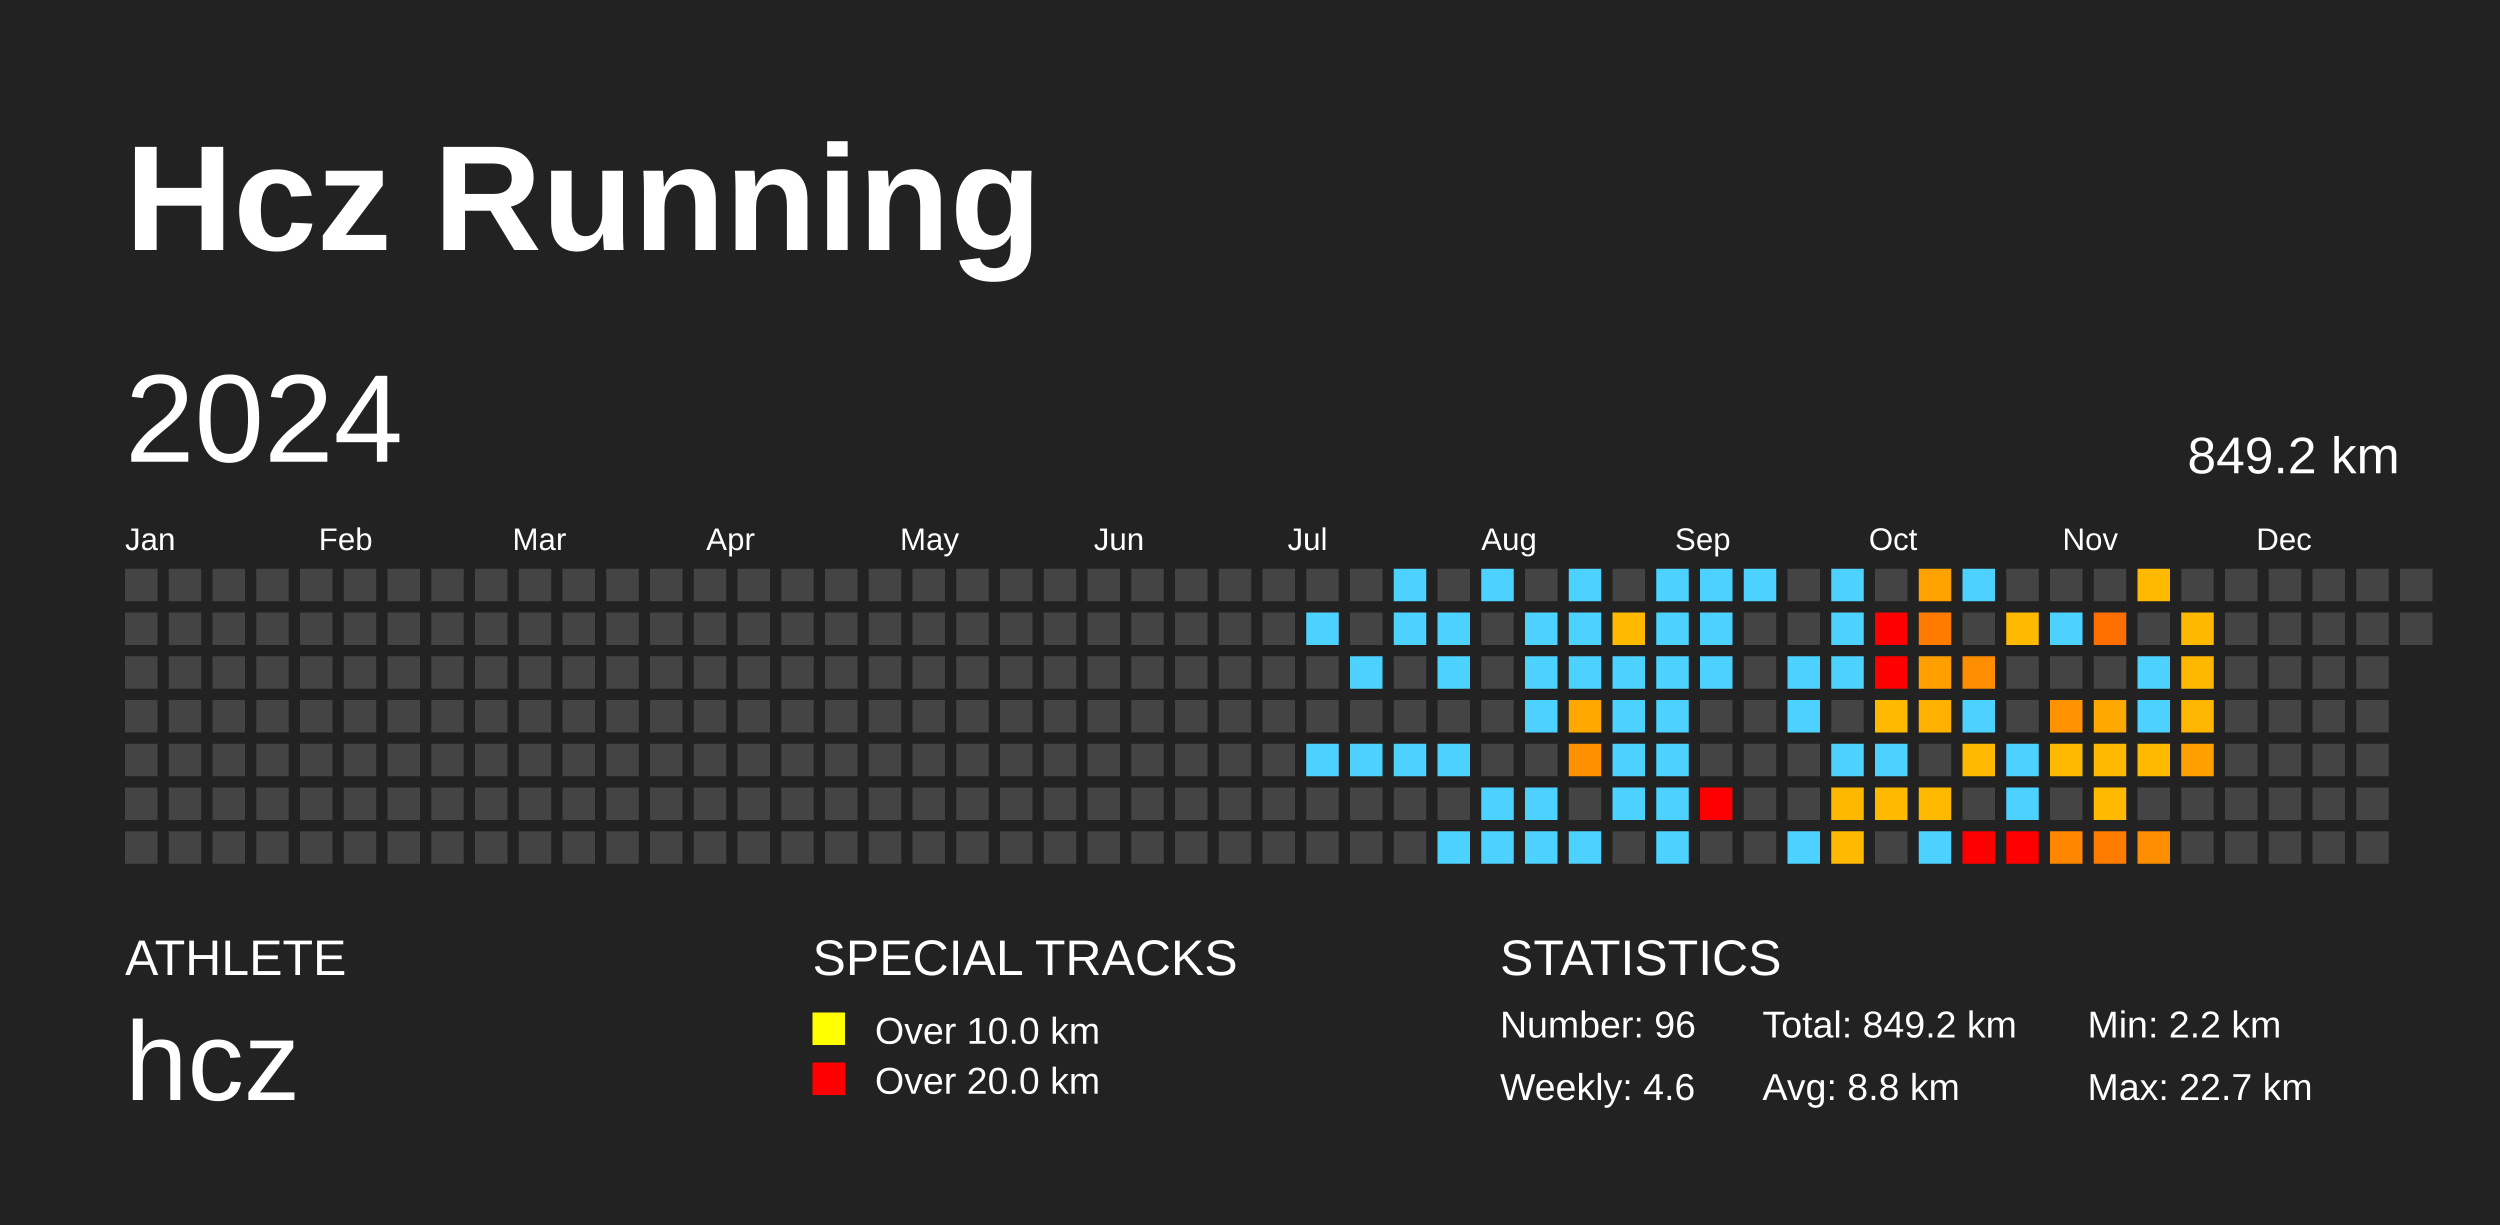
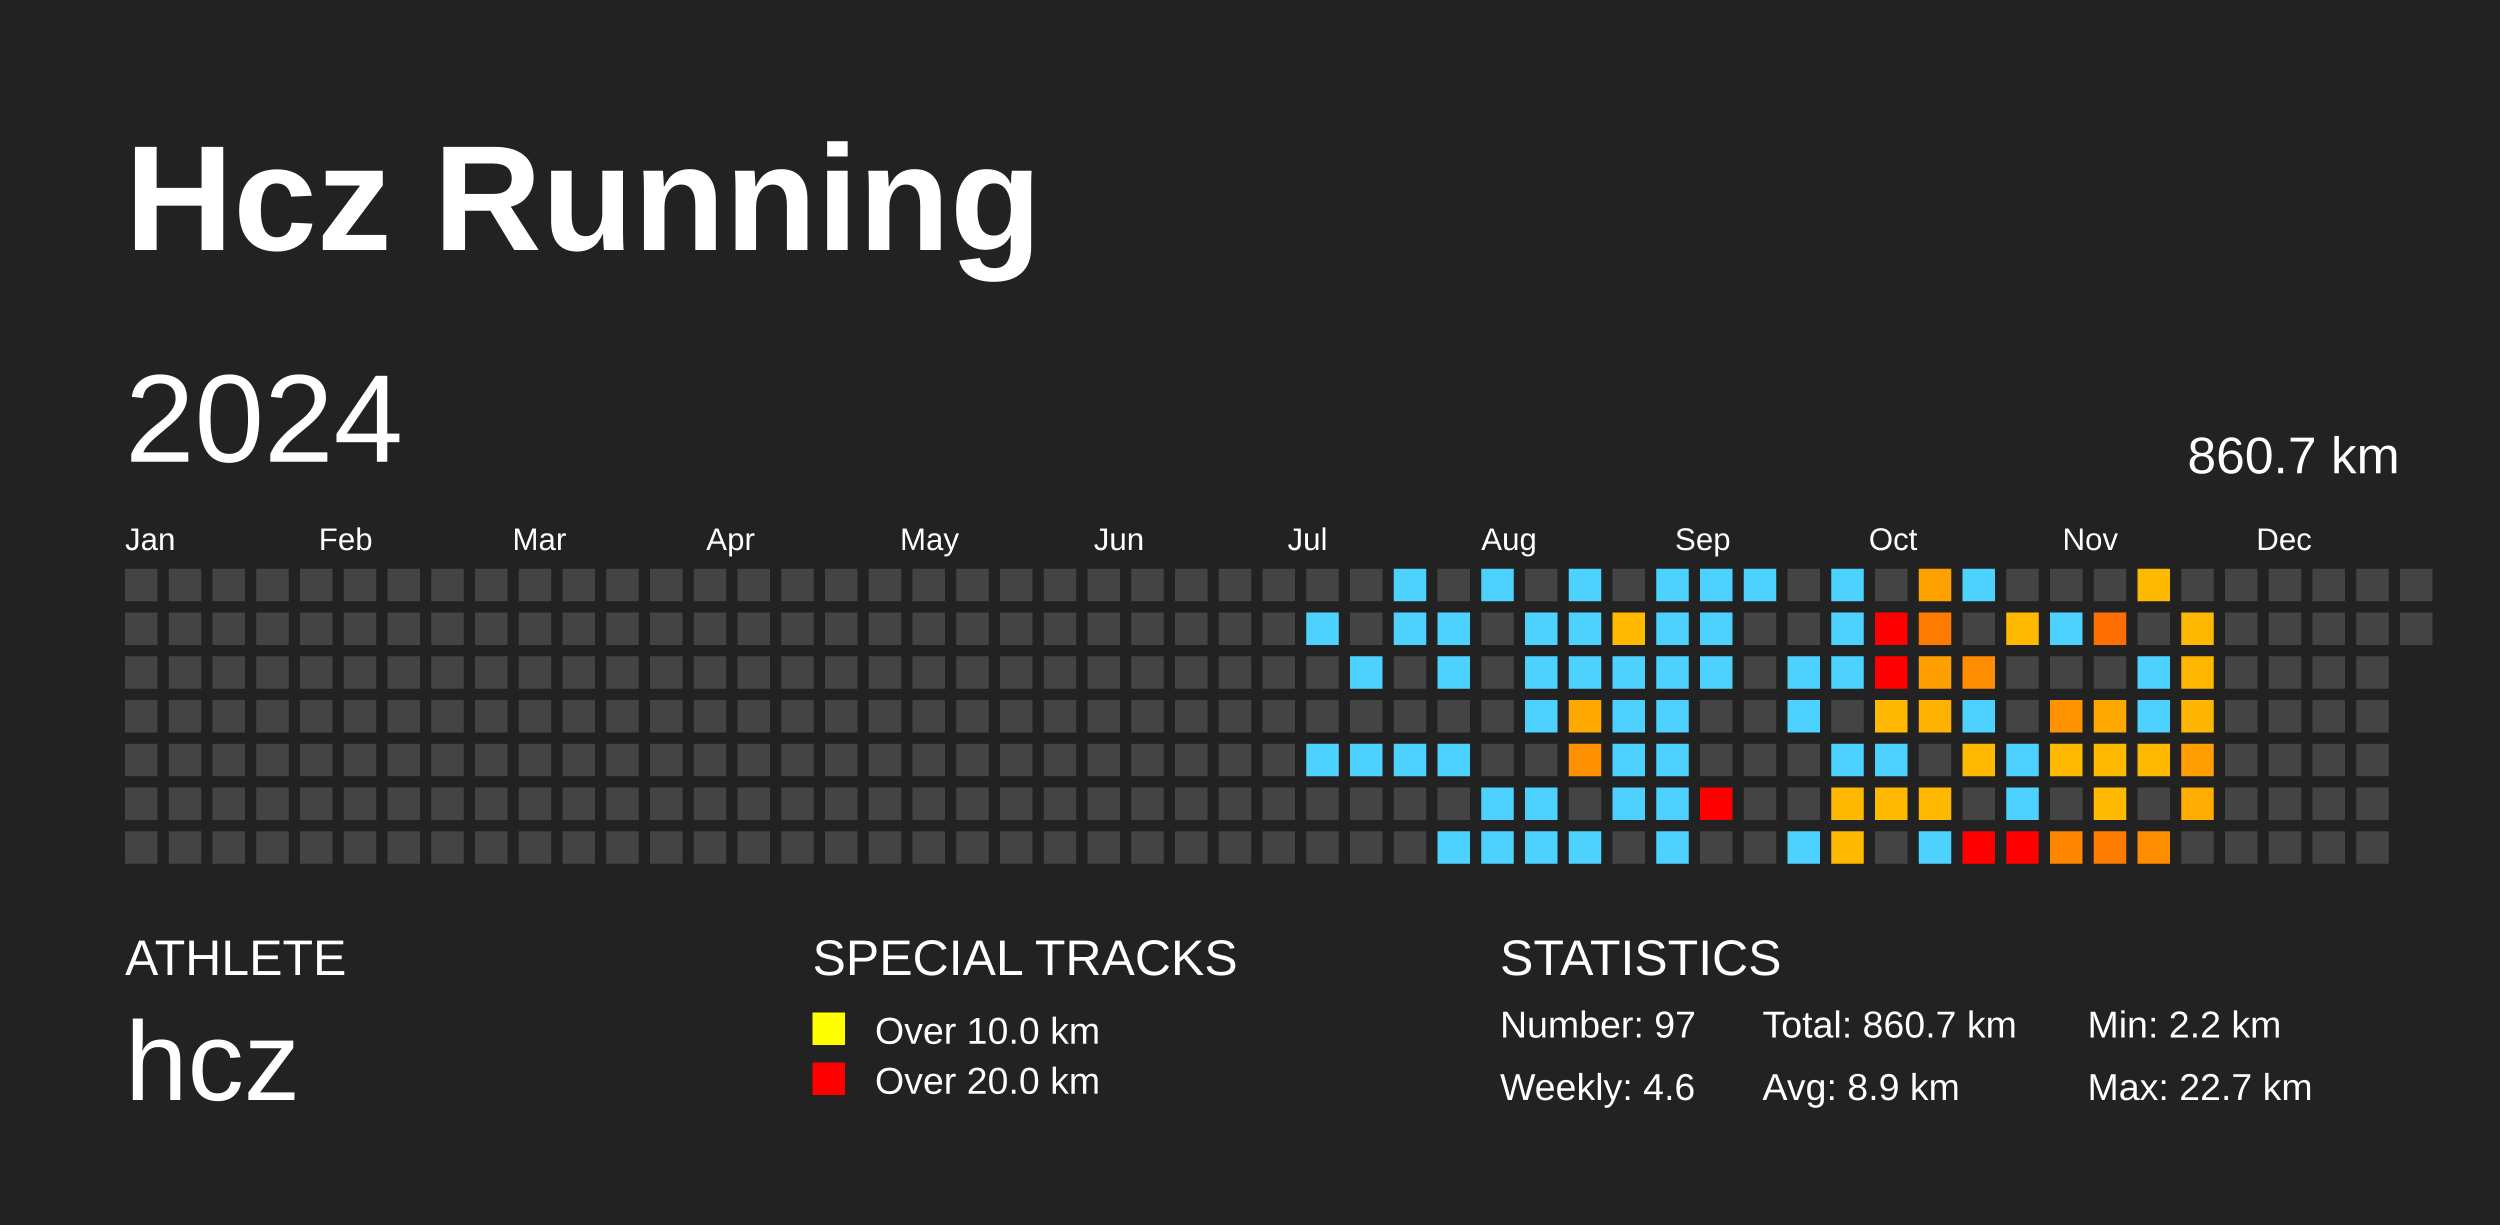
<svg xmlns="http://www.w3.org/2000/svg" baseProfile="full" height="98mm" version="1.1" viewBox="0,0,200,98" width="200mm">
  <defs />
  <rect fill="#222222" height="98" width="200" x="0" y="0" />
  <text fill="#FFFFFF" style="font-size:12px; font-family:Arial; font-weight:bold;" x="10" y="20">Hcz Running</text>
  <text fill="#FFFFFF" style="font-size:4px; font-family:Arial" x="10" y="78">ATHLETE</text>
  <text fill="#FFFFFF" style="font-size:9px; font-family:Arial" x="10" y="88">hcz</text>
  <text fill="#FFFFFF" style="font-size:4px; font-family:Arial" x="65" y="78">SPECIAL TRACKS</text>
  <rect fill="yellow" height="2.6" width="2.6" x="65" y="81" />
  <text fill="#FFFFFF" style="font-size:3px; font-family:Arial" x="70" y="83.5">Over 10.0 km</text>
  <rect fill="red" height="2.6" width="2.6" x="65" y="85" />
  <text fill="#FFFFFF" style="font-size:3px; font-family:Arial" x="70" y="87.5">Over 20.0 km</text>
  <text fill="#FFFFFF" style="font-size:4px; font-family:Arial" x="120" y="78">STATISTICS</text>
-   <text fill="#FFFFFF" style="font-size:3px; font-family:Arial" x="120" y="83">Number: 96</text>
+   <text fill="#FFFFFF" style="font-size:3px; font-family:Arial" x="120" y="83">Number: 97</text>
  <text fill="#FFFFFF" style="font-size:3px; font-family:Arial" x="120" y="88">Weekly: 4.6</text>
-   <text fill="#FFFFFF" style="font-size:3px; font-family:Arial" x="141" y="83">Total: 849.2 km</text>
-   <text fill="#FFFFFF" style="font-size:3px; font-family:Arial" x="141" y="88">Avg: 8.8 km</text>
+   <text fill="#FFFFFF" style="font-size:3px; font-family:Arial" x="141" y="83">Total: 860.7 km</text>
+   <text fill="#FFFFFF" style="font-size:3px; font-family:Arial" x="141" y="88">Avg: 8.9 km</text>
  <text fill="#FFFFFF" style="font-size:3px; font-family:Arial" x="167" y="83">Min: 2.2 km</text>
  <text fill="#FFFFFF" style="font-size:3px; font-family:Arial" x="167" y="88">Max: 22.7 km</text>
  <text dominant-baseline="hanging" fill="#FFFFFF" style="font-size:10.0px; font-family:Arial;" x="10" y="30">2024</text>
-   <text dominant-baseline="hanging" fill="#FFFFFF" style="font-size:4.125px; font-family:Arial;" x="175" y="35">849.2 km</text>
+   <text dominant-baseline="hanging" fill="#FFFFFF" style="font-size:4.125px; font-family:Arial;" x="175" y="35">860.7 km</text>
  <text fill="#FFFFFF" style="font-size:2.5px; font-family:Arial" x="10.0" y="44">Jan</text>
  <text fill="#FFFFFF" style="font-size:2.5px; font-family:Arial" x="25.5" y="44">Feb</text>
  <text fill="#FFFFFF" style="font-size:2.5px; font-family:Arial" x="41.0" y="44">Mar</text>
  <text fill="#FFFFFF" style="font-size:2.5px; font-family:Arial" x="56.5" y="44">Apr</text>
  <text fill="#FFFFFF" style="font-size:2.5px; font-family:Arial" x="72.0" y="44">May</text>
  <text fill="#FFFFFF" style="font-size:2.5px; font-family:Arial" x="87.5" y="44">Jun</text>
  <text fill="#FFFFFF" style="font-size:2.5px; font-family:Arial" x="103.0" y="44">Jul</text>
  <text fill="#FFFFFF" style="font-size:2.5px; font-family:Arial" x="118.5" y="44">Aug</text>
  <text fill="#FFFFFF" style="font-size:2.5px; font-family:Arial" x="134.0" y="44">Sep</text>
  <text fill="#FFFFFF" style="font-size:2.5px; font-family:Arial" x="149.5" y="44">Oct</text>
  <text fill="#FFFFFF" style="font-size:2.5px; font-family:Arial" x="165.0" y="44">Nov</text>
  <text fill="#FFFFFF" style="font-size:2.5px; font-family:Arial" x="180.5" y="44">Dec</text>
  <rect fill="#444444" height="2.6" width="2.6" x="10.0" y="45.5" />
  <rect fill="#444444" height="2.6" width="2.6" x="10.0" y="49.0" />
  <rect fill="#444444" height="2.6" width="2.6" x="10.0" y="52.5" />
  <rect fill="#444444" height="2.6" width="2.6" x="10.0" y="56.0" />
  <rect fill="#444444" height="2.6" width="2.6" x="10.0" y="59.5" />
  <rect fill="#444444" height="2.6" width="2.6" x="10.0" y="63.0" />
  <rect fill="#444444" height="2.6" width="2.6" x="10.0" y="66.5" />
  <rect fill="#444444" height="2.6" width="2.6" x="13.5" y="45.5" />
  <rect fill="#444444" height="2.6" width="2.6" x="13.5" y="49.0" />
  <rect fill="#444444" height="2.6" width="2.6" x="13.5" y="52.5" />
  <rect fill="#444444" height="2.6" width="2.6" x="13.5" y="56.0" />
  <rect fill="#444444" height="2.6" width="2.6" x="13.5" y="59.5" />
  <rect fill="#444444" height="2.6" width="2.6" x="13.5" y="63.0" />
  <rect fill="#444444" height="2.6" width="2.6" x="13.5" y="66.5" />
  <rect fill="#444444" height="2.6" width="2.6" x="17.0" y="45.5" />
  <rect fill="#444444" height="2.6" width="2.6" x="17.0" y="49.0" />
  <rect fill="#444444" height="2.6" width="2.6" x="17.0" y="52.5" />
  <rect fill="#444444" height="2.6" width="2.6" x="17.0" y="56.0" />
  <rect fill="#444444" height="2.6" width="2.6" x="17.0" y="59.5" />
  <rect fill="#444444" height="2.6" width="2.6" x="17.0" y="63.0" />
  <rect fill="#444444" height="2.6" width="2.6" x="17.0" y="66.5" />
  <rect fill="#444444" height="2.6" width="2.6" x="20.5" y="45.5" />
  <rect fill="#444444" height="2.6" width="2.6" x="20.5" y="49.0" />
  <rect fill="#444444" height="2.6" width="2.6" x="20.5" y="52.5" />
  <rect fill="#444444" height="2.6" width="2.6" x="20.5" y="56.0" />
  <rect fill="#444444" height="2.6" width="2.6" x="20.5" y="59.5" />
  <rect fill="#444444" height="2.6" width="2.6" x="20.5" y="63.0" />
  <rect fill="#444444" height="2.6" width="2.6" x="20.5" y="66.5" />
  <rect fill="#444444" height="2.6" width="2.6" x="24.0" y="45.5" />
  <rect fill="#444444" height="2.6" width="2.6" x="24.0" y="49.0" />
  <rect fill="#444444" height="2.6" width="2.6" x="24.0" y="52.5" />
  <rect fill="#444444" height="2.6" width="2.6" x="24.0" y="56.0" />
  <rect fill="#444444" height="2.6" width="2.6" x="24.0" y="59.5" />
  <rect fill="#444444" height="2.6" width="2.6" x="24.0" y="63.0" />
  <rect fill="#444444" height="2.6" width="2.6" x="24.0" y="66.5" />
  <rect fill="#444444" height="2.6" width="2.6" x="27.5" y="45.5" />
  <rect fill="#444444" height="2.6" width="2.6" x="27.5" y="49.0" />
  <rect fill="#444444" height="2.6" width="2.6" x="27.5" y="52.5" />
  <rect fill="#444444" height="2.6" width="2.6" x="27.5" y="56.0" />
  <rect fill="#444444" height="2.6" width="2.6" x="27.5" y="59.5" />
  <rect fill="#444444" height="2.6" width="2.6" x="27.5" y="63.0" />
  <rect fill="#444444" height="2.6" width="2.6" x="27.5" y="66.5" />
  <rect fill="#444444" height="2.6" width="2.6" x="31.0" y="45.5" />
  <rect fill="#444444" height="2.6" width="2.6" x="31.0" y="49.0" />
  <rect fill="#444444" height="2.6" width="2.6" x="31.0" y="52.5" />
  <rect fill="#444444" height="2.6" width="2.6" x="31.0" y="56.0" />
  <rect fill="#444444" height="2.6" width="2.6" x="31.0" y="59.5" />
  <rect fill="#444444" height="2.6" width="2.6" x="31.0" y="63.0" />
  <rect fill="#444444" height="2.6" width="2.6" x="31.0" y="66.5" />
  <rect fill="#444444" height="2.6" width="2.6" x="34.5" y="45.5" />
  <rect fill="#444444" height="2.6" width="2.6" x="34.5" y="49.0" />
  <rect fill="#444444" height="2.6" width="2.6" x="34.5" y="52.5" />
  <rect fill="#444444" height="2.6" width="2.6" x="34.5" y="56.0" />
  <rect fill="#444444" height="2.6" width="2.6" x="34.5" y="59.5" />
  <rect fill="#444444" height="2.6" width="2.6" x="34.5" y="63.0" />
  <rect fill="#444444" height="2.6" width="2.6" x="34.5" y="66.5" />
  <rect fill="#444444" height="2.6" width="2.6" x="38.0" y="45.5" />
  <rect fill="#444444" height="2.6" width="2.6" x="38.0" y="49.0" />
  <rect fill="#444444" height="2.6" width="2.6" x="38.0" y="52.5" />
  <rect fill="#444444" height="2.6" width="2.6" x="38.0" y="56.0" />
  <rect fill="#444444" height="2.6" width="2.6" x="38.0" y="59.5" />
  <rect fill="#444444" height="2.6" width="2.6" x="38.0" y="63.0" />
  <rect fill="#444444" height="2.6" width="2.6" x="38.0" y="66.5" />
  <rect fill="#444444" height="2.6" width="2.6" x="41.5" y="45.5" />
  <rect fill="#444444" height="2.6" width="2.6" x="41.5" y="49.0" />
  <rect fill="#444444" height="2.6" width="2.6" x="41.5" y="52.5" />
  <rect fill="#444444" height="2.6" width="2.6" x="41.5" y="56.0" />
  <rect fill="#444444" height="2.6" width="2.6" x="41.5" y="59.5" />
  <rect fill="#444444" height="2.6" width="2.6" x="41.5" y="63.0" />
  <rect fill="#444444" height="2.6" width="2.6" x="41.5" y="66.5" />
  <rect fill="#444444" height="2.6" width="2.6" x="45.0" y="45.5" />
  <rect fill="#444444" height="2.6" width="2.6" x="45.0" y="49.0" />
  <rect fill="#444444" height="2.6" width="2.6" x="45.0" y="52.5" />
  <rect fill="#444444" height="2.6" width="2.6" x="45.0" y="56.0" />
  <rect fill="#444444" height="2.6" width="2.6" x="45.0" y="59.5" />
  <rect fill="#444444" height="2.6" width="2.6" x="45.0" y="63.0" />
  <rect fill="#444444" height="2.6" width="2.6" x="45.0" y="66.5" />
  <rect fill="#444444" height="2.6" width="2.6" x="48.5" y="45.5" />
  <rect fill="#444444" height="2.6" width="2.6" x="48.5" y="49.0" />
  <rect fill="#444444" height="2.6" width="2.6" x="48.5" y="52.5" />
  <rect fill="#444444" height="2.6" width="2.6" x="48.5" y="56.0" />
  <rect fill="#444444" height="2.6" width="2.6" x="48.5" y="59.5" />
  <rect fill="#444444" height="2.6" width="2.6" x="48.5" y="63.0" />
  <rect fill="#444444" height="2.6" width="2.6" x="48.5" y="66.5" />
  <rect fill="#444444" height="2.6" width="2.6" x="52.0" y="45.5" />
  <rect fill="#444444" height="2.6" width="2.6" x="52.0" y="49.0" />
  <rect fill="#444444" height="2.6" width="2.6" x="52.0" y="52.5" />
  <rect fill="#444444" height="2.6" width="2.6" x="52.0" y="56.0" />
  <rect fill="#444444" height="2.6" width="2.6" x="52.0" y="59.5" />
  <rect fill="#444444" height="2.6" width="2.6" x="52.0" y="63.0" />
  <rect fill="#444444" height="2.6" width="2.6" x="52.0" y="66.5" />
  <rect fill="#444444" height="2.6" width="2.6" x="55.5" y="45.5" />
  <rect fill="#444444" height="2.6" width="2.6" x="55.5" y="49.0" />
  <rect fill="#444444" height="2.6" width="2.6" x="55.5" y="52.5" />
  <rect fill="#444444" height="2.6" width="2.6" x="55.5" y="56.0" />
  <rect fill="#444444" height="2.6" width="2.6" x="55.5" y="59.5" />
  <rect fill="#444444" height="2.6" width="2.6" x="55.5" y="63.0" />
  <rect fill="#444444" height="2.6" width="2.6" x="55.5" y="66.5" />
  <rect fill="#444444" height="2.6" width="2.6" x="59.0" y="45.5" />
  <rect fill="#444444" height="2.6" width="2.6" x="59.0" y="49.0" />
  <rect fill="#444444" height="2.6" width="2.6" x="59.0" y="52.5" />
  <rect fill="#444444" height="2.6" width="2.6" x="59.0" y="56.0" />
  <rect fill="#444444" height="2.6" width="2.6" x="59.0" y="59.5" />
  <rect fill="#444444" height="2.6" width="2.6" x="59.0" y="63.0" />
  <rect fill="#444444" height="2.6" width="2.6" x="59.0" y="66.5" />
  <rect fill="#444444" height="2.6" width="2.6" x="62.5" y="45.5" />
  <rect fill="#444444" height="2.6" width="2.6" x="62.5" y="49.0" />
  <rect fill="#444444" height="2.6" width="2.6" x="62.5" y="52.5" />
  <rect fill="#444444" height="2.6" width="2.6" x="62.5" y="56.0" />
  <rect fill="#444444" height="2.6" width="2.6" x="62.5" y="59.5" />
  <rect fill="#444444" height="2.6" width="2.6" x="62.5" y="63.0" />
  <rect fill="#444444" height="2.6" width="2.6" x="62.5" y="66.5" />
  <rect fill="#444444" height="2.6" width="2.6" x="66.0" y="45.5" />
  <rect fill="#444444" height="2.6" width="2.6" x="66.0" y="49.0" />
  <rect fill="#444444" height="2.6" width="2.6" x="66.0" y="52.5" />
  <rect fill="#444444" height="2.6" width="2.6" x="66.0" y="56.0" />
  <rect fill="#444444" height="2.6" width="2.6" x="66.0" y="59.5" />
  <rect fill="#444444" height="2.6" width="2.6" x="66.0" y="63.0" />
  <rect fill="#444444" height="2.6" width="2.6" x="66.0" y="66.5" />
  <rect fill="#444444" height="2.6" width="2.6" x="69.5" y="45.5" />
  <rect fill="#444444" height="2.6" width="2.6" x="69.5" y="49.0" />
  <rect fill="#444444" height="2.6" width="2.6" x="69.5" y="52.5" />
  <rect fill="#444444" height="2.6" width="2.6" x="69.5" y="56.0" />
  <rect fill="#444444" height="2.6" width="2.6" x="69.5" y="59.5" />
  <rect fill="#444444" height="2.6" width="2.6" x="69.5" y="63.0" />
  <rect fill="#444444" height="2.6" width="2.6" x="69.5" y="66.5" />
  <rect fill="#444444" height="2.6" width="2.6" x="73.0" y="45.5" />
  <rect fill="#444444" height="2.6" width="2.6" x="73.0" y="49.0" />
  <rect fill="#444444" height="2.6" width="2.6" x="73.0" y="52.5" />
  <rect fill="#444444" height="2.6" width="2.6" x="73.0" y="56.0" />
  <rect fill="#444444" height="2.6" width="2.6" x="73.0" y="59.5" />
  <rect fill="#444444" height="2.6" width="2.6" x="73.0" y="63.0" />
  <rect fill="#444444" height="2.6" width="2.6" x="73.0" y="66.5" />
  <rect fill="#444444" height="2.6" width="2.6" x="76.5" y="45.5" />
  <rect fill="#444444" height="2.6" width="2.6" x="76.5" y="49.0" />
  <rect fill="#444444" height="2.6" width="2.6" x="76.5" y="52.5" />
  <rect fill="#444444" height="2.6" width="2.6" x="76.5" y="56.0" />
  <rect fill="#444444" height="2.6" width="2.6" x="76.5" y="59.5" />
  <rect fill="#444444" height="2.6" width="2.6" x="76.5" y="63.0" />
  <rect fill="#444444" height="2.6" width="2.6" x="76.5" y="66.5" />
  <rect fill="#444444" height="2.6" width="2.6" x="80.0" y="45.5" />
  <rect fill="#444444" height="2.6" width="2.6" x="80.0" y="49.0" />
  <rect fill="#444444" height="2.6" width="2.6" x="80.0" y="52.5" />
  <rect fill="#444444" height="2.6" width="2.6" x="80.0" y="56.0" />
  <rect fill="#444444" height="2.6" width="2.6" x="80.0" y="59.5" />
  <rect fill="#444444" height="2.6" width="2.6" x="80.0" y="63.0" />
  <rect fill="#444444" height="2.6" width="2.6" x="80.0" y="66.5" />
  <rect fill="#444444" height="2.6" width="2.6" x="83.5" y="45.5" />
  <rect fill="#444444" height="2.6" width="2.6" x="83.5" y="49.0" />
  <rect fill="#444444" height="2.6" width="2.6" x="83.5" y="52.5" />
  <rect fill="#444444" height="2.6" width="2.6" x="83.5" y="56.0" />
  <rect fill="#444444" height="2.6" width="2.6" x="83.5" y="59.5" />
  <rect fill="#444444" height="2.6" width="2.6" x="83.5" y="63.0" />
  <rect fill="#444444" height="2.6" width="2.6" x="83.5" y="66.5" />
  <rect fill="#444444" height="2.6" width="2.6" x="87.0" y="45.5" />
  <rect fill="#444444" height="2.6" width="2.6" x="87.0" y="49.0" />
  <rect fill="#444444" height="2.6" width="2.6" x="87.0" y="52.5" />
  <rect fill="#444444" height="2.6" width="2.6" x="87.0" y="56.0" />
  <rect fill="#444444" height="2.6" width="2.6" x="87.0" y="59.5" />
  <rect fill="#444444" height="2.6" width="2.6" x="87.0" y="63.0" />
  <rect fill="#444444" height="2.6" width="2.6" x="87.0" y="66.5" />
  <rect fill="#444444" height="2.6" width="2.6" x="90.5" y="45.5" />
  <rect fill="#444444" height="2.6" width="2.6" x="90.5" y="49.0" />
  <rect fill="#444444" height="2.6" width="2.6" x="90.5" y="52.5" />
  <rect fill="#444444" height="2.6" width="2.6" x="90.5" y="56.0" />
  <rect fill="#444444" height="2.6" width="2.6" x="90.5" y="59.5" />
  <rect fill="#444444" height="2.6" width="2.6" x="90.5" y="63.0" />
  <rect fill="#444444" height="2.6" width="2.6" x="90.5" y="66.5" />
  <rect fill="#444444" height="2.6" width="2.6" x="94.0" y="45.5" />
  <rect fill="#444444" height="2.6" width="2.6" x="94.0" y="49.0" />
  <rect fill="#444444" height="2.6" width="2.6" x="94.0" y="52.5" />
  <rect fill="#444444" height="2.6" width="2.6" x="94.0" y="56.0" />
  <rect fill="#444444" height="2.6" width="2.6" x="94.0" y="59.5" />
  <rect fill="#444444" height="2.6" width="2.6" x="94.0" y="63.0" />
  <rect fill="#444444" height="2.6" width="2.6" x="94.0" y="66.5" />
  <rect fill="#444444" height="2.6" width="2.6" x="97.5" y="45.5" />
  <rect fill="#444444" height="2.6" width="2.6" x="97.5" y="49.0" />
  <rect fill="#444444" height="2.6" width="2.6" x="97.5" y="52.5" />
  <rect fill="#444444" height="2.6" width="2.6" x="97.5" y="56.0" />
  <rect fill="#444444" height="2.6" width="2.6" x="97.5" y="59.5" />
  <rect fill="#444444" height="2.6" width="2.6" x="97.5" y="63.0" />
  <rect fill="#444444" height="2.6" width="2.6" x="97.5" y="66.5" />
  <rect fill="#444444" height="2.6" width="2.6" x="101.0" y="45.5" />
  <rect fill="#444444" height="2.6" width="2.6" x="101.0" y="49.0" />
  <rect fill="#444444" height="2.6" width="2.6" x="101.0" y="52.5" />
  <rect fill="#444444" height="2.6" width="2.6" x="101.0" y="56.0" />
  <rect fill="#444444" height="2.6" width="2.6" x="101.0" y="59.5" />
  <rect fill="#444444" height="2.6" width="2.6" x="101.0" y="63.0" />
  <rect fill="#444444" height="2.6" width="2.6" x="101.0" y="66.5" />
  <rect fill="#444444" height="2.6" width="2.6" x="104.5" y="45.5" />
  <rect fill="#4dd2ff" height="2.6" width="2.6" x="104.5" y="49.0" />
  <rect fill="#444444" height="2.6" width="2.6" x="104.5" y="52.5" />
  <rect fill="#444444" height="2.6" width="2.6" x="104.5" y="56.0" />
  <rect fill="#4dd2ff" height="2.6" width="2.6" x="104.5" y="59.5" />
  <rect fill="#444444" height="2.6" width="2.6" x="104.5" y="63.0" />
  <rect fill="#444444" height="2.6" width="2.6" x="104.5" y="66.5" />
  <rect fill="#444444" height="2.6" width="2.6" x="108.0" y="45.5" />
  <rect fill="#444444" height="2.6" width="2.6" x="108.0" y="49.0" />
  <rect fill="#4dd2ff" height="2.6" width="2.6" x="108.0" y="52.5" />
  <rect fill="#444444" height="2.6" width="2.6" x="108.0" y="56.0" />
  <rect fill="#4dd2ff" height="2.6" width="2.6" x="108.0" y="59.5" />
  <rect fill="#444444" height="2.6" width="2.6" x="108.0" y="63.0" />
  <rect fill="#444444" height="2.6" width="2.6" x="108.0" y="66.5" />
  <rect fill="#4dd2ff" height="2.6" width="2.6" x="111.5" y="45.5" />
  <rect fill="#4dd2ff" height="2.6" width="2.6" x="111.5" y="49.0" />
  <rect fill="#444444" height="2.6" width="2.6" x="111.5" y="52.5" />
  <rect fill="#444444" height="2.6" width="2.6" x="111.5" y="56.0" />
  <rect fill="#4dd2ff" height="2.6" width="2.6" x="111.5" y="59.5" />
  <rect fill="#444444" height="2.6" width="2.6" x="111.5" y="63.0" />
  <rect fill="#444444" height="2.6" width="2.6" x="111.5" y="66.5" />
  <rect fill="#444444" height="2.6" width="2.6" x="115.0" y="45.5" />
  <rect fill="#4dd2ff" height="2.6" width="2.6" x="115.0" y="49.0" />
  <rect fill="#4dd2ff" height="2.6" width="2.6" x="115.0" y="52.5" />
  <rect fill="#444444" height="2.6" width="2.6" x="115.0" y="56.0" />
  <rect fill="#4dd2ff" height="2.6" width="2.6" x="115.0" y="59.5" />
  <rect fill="#444444" height="2.6" width="2.6" x="115.0" y="63.0" />
  <rect fill="#4dd2ff" height="2.6" width="2.6" x="115.0" y="66.5" />
  <rect fill="#4dd2ff" height="2.6" width="2.6" x="118.5" y="45.5" />
  <rect fill="#444444" height="2.6" width="2.6" x="118.5" y="49.0" />
  <rect fill="#444444" height="2.6" width="2.6" x="118.5" y="52.5" />
  <rect fill="#444444" height="2.6" width="2.6" x="118.5" y="56.0" />
  <rect fill="#444444" height="2.6" width="2.6" x="118.5" y="59.5" />
  <rect fill="#4dd2ff" height="2.6" width="2.6" x="118.5" y="63.0" />
  <rect fill="#4dd2ff" height="2.6" width="2.6" x="118.5" y="66.5" />
  <rect fill="#444444" height="2.6" width="2.6" x="122.0" y="45.5" />
  <rect fill="#4dd2ff" height="2.6" width="2.6" x="122.0" y="49.0" />
  <rect fill="#4dd2ff" height="2.6" width="2.6" x="122.0" y="52.5" />
  <rect fill="#4dd2ff" height="2.6" width="2.6" x="122.0" y="56.0" />
  <rect fill="#444444" height="2.6" width="2.6" x="122.0" y="59.5" />
  <rect fill="#4dd2ff" height="2.6" width="2.6" x="122.0" y="63.0" />
  <rect fill="#4dd2ff" height="2.6" width="2.6" x="122.0" y="66.5" />
  <rect fill="#4dd2ff" height="2.6" width="2.6" x="125.5" y="45.5" />
  <rect fill="#4dd2ff" height="2.6" width="2.6" x="125.5" y="49.0" />
  <rect fill="#4dd2ff" height="2.6" width="2.6" x="125.5" y="52.5" />
  <rect fill="#ffa900" height="2.6" width="2.6" x="125.5" y="56.0" />
  <rect fill="#ff9100" height="2.6" width="2.6" x="125.5" y="59.5" />
  <rect fill="#444444" height="2.6" width="2.6" x="125.5" y="63.0" />
  <rect fill="#4dd2ff" height="2.6" width="2.6" x="125.5" y="66.5" />
  <rect fill="#444444" height="2.6" width="2.6" x="129.0" y="45.5" />
  <rect fill="#ffba00" height="2.6" width="2.6" x="129.0" y="49.0" />
  <rect fill="#4dd2ff" height="2.6" width="2.6" x="129.0" y="52.5" />
  <rect fill="#4dd2ff" height="2.6" width="2.6" x="129.0" y="56.0" />
  <rect fill="#4dd2ff" height="2.6" width="2.6" x="129.0" y="59.5" />
  <rect fill="#4dd2ff" height="2.6" width="2.6" x="129.0" y="63.0" />
  <rect fill="#444444" height="2.6" width="2.6" x="129.0" y="66.5" />
  <rect fill="#4dd2ff" height="2.6" width="2.6" x="132.5" y="45.5" />
  <rect fill="#4dd2ff" height="2.6" width="2.6" x="132.5" y="49.0" />
  <rect fill="#4dd2ff" height="2.6" width="2.6" x="132.5" y="52.5" />
  <rect fill="#4dd2ff" height="2.6" width="2.6" x="132.5" y="56.0" />
  <rect fill="#4dd2ff" height="2.6" width="2.6" x="132.5" y="59.5" />
  <rect fill="#4dd2ff" height="2.6" width="2.6" x="132.5" y="63.0" />
  <rect fill="#4dd2ff" height="2.6" width="2.6" x="132.5" y="66.5" />
  <rect fill="#4dd2ff" height="2.6" width="2.6" x="136.0" y="45.5" />
  <rect fill="#4dd2ff" height="2.6" width="2.6" x="136.0" y="49.0" />
  <rect fill="#4dd2ff" height="2.6" width="2.6" x="136.0" y="52.5" />
  <rect fill="#444444" height="2.6" width="2.6" x="136.0" y="56.0" />
  <rect fill="#444444" height="2.6" width="2.6" x="136.0" y="59.5" />
  <rect fill="red" height="2.6" width="2.6" x="136.0" y="63.0" />
  <rect fill="#444444" height="2.6" width="2.6" x="136.0" y="66.5" />
  <rect fill="#4dd2ff" height="2.6" width="2.6" x="139.5" y="45.5" />
  <rect fill="#444444" height="2.6" width="2.6" x="139.5" y="49.0" />
  <rect fill="#444444" height="2.6" width="2.6" x="139.5" y="52.5" />
  <rect fill="#444444" height="2.6" width="2.6" x="139.5" y="56.0" />
  <rect fill="#444444" height="2.6" width="2.6" x="139.5" y="59.5" />
  <rect fill="#444444" height="2.6" width="2.6" x="139.5" y="63.0" />
  <rect fill="#444444" height="2.6" width="2.6" x="139.5" y="66.5" />
  <rect fill="#444444" height="2.6" width="2.6" x="143.0" y="45.5" />
  <rect fill="#444444" height="2.6" width="2.6" x="143.0" y="49.0" />
  <rect fill="#4dd2ff" height="2.6" width="2.6" x="143.0" y="52.5" />
  <rect fill="#4dd2ff" height="2.6" width="2.6" x="143.0" y="56.0" />
  <rect fill="#444444" height="2.6" width="2.6" x="143.0" y="59.5" />
  <rect fill="#444444" height="2.6" width="2.6" x="143.0" y="63.0" />
  <rect fill="#4dd2ff" height="2.6" width="2.6" x="143.0" y="66.5" />
  <rect fill="#4dd2ff" height="2.6" width="2.6" x="146.5" y="45.5" />
  <rect fill="#4dd2ff" height="2.6" width="2.6" x="146.5" y="49.0" />
  <rect fill="#4dd2ff" height="2.6" width="2.6" x="146.5" y="52.5" />
  <rect fill="#444444" height="2.6" width="2.6" x="146.5" y="56.0" />
  <rect fill="#4dd2ff" height="2.6" width="2.6" x="146.5" y="59.5" />
  <rect fill="#ffb800" height="2.6" width="2.6" x="146.5" y="63.0" />
  <rect fill="#ffb900" height="2.6" width="2.6" x="146.5" y="66.5" />
  <rect fill="#444444" height="2.6" width="2.6" x="150.0" y="45.5" />
  <rect fill="red" height="2.6" width="2.6" x="150.0" y="49.0" />
  <rect fill="red" height="2.6" width="2.6" x="150.0" y="52.5" />
  <rect fill="#ffb900" height="2.6" width="2.6" x="150.0" y="56.0" />
  <rect fill="#4dd2ff" height="2.6" width="2.6" x="150.0" y="59.5" />
  <rect fill="#ffba00" height="2.6" width="2.6" x="150.0" y="63.0" />
  <rect fill="#444444" height="2.6" width="2.6" x="150.0" y="66.5" />
  <rect fill="#ffa200" height="2.6" width="2.6" x="153.5" y="45.5" />
  <rect fill="#ff7b00" height="2.6" width="2.6" x="153.5" y="49.0" />
  <rect fill="#ff9f00" height="2.6" width="2.6" x="153.5" y="52.5" />
  <rect fill="#ffb100" height="2.6" width="2.6" x="153.5" y="56.0" />
  <rect fill="#444444" height="2.6" width="2.6" x="153.5" y="59.5" />
  <rect fill="#ffba00" height="2.6" width="2.6" x="153.5" y="63.0" />
  <rect fill="#4dd2ff" height="2.6" width="2.6" x="153.5" y="66.5" />
  <rect fill="#4dd2ff" height="2.6" width="2.6" x="157.0" y="45.5" />
  <rect fill="#444444" height="2.6" width="2.6" x="157.0" y="49.0" />
  <rect fill="#ff8d00" height="2.6" width="2.6" x="157.0" y="52.5" />
  <rect fill="#4dd2ff" height="2.6" width="2.6" x="157.0" y="56.0" />
  <rect fill="#ffba00" height="2.6" width="2.6" x="157.0" y="59.5" />
  <rect fill="#444444" height="2.6" width="2.6" x="157.0" y="63.0" />
  <rect fill="red" height="2.6" width="2.6" x="157.0" y="66.5" />
  <rect fill="#444444" height="2.6" width="2.6" x="160.5" y="45.5" />
  <rect fill="#ffba00" height="2.6" width="2.6" x="160.5" y="49.0" />
  <rect fill="#444444" height="2.6" width="2.6" x="160.5" y="52.5" />
  <rect fill="#444444" height="2.6" width="2.6" x="160.5" y="56.0" />
  <rect fill="#4dd2ff" height="2.6" width="2.6" x="160.5" y="59.5" />
  <rect fill="#4dd2ff" height="2.6" width="2.6" x="160.5" y="63.0" />
  <rect fill="red" height="2.6" width="2.6" x="160.5" y="66.5" />
  <rect fill="#444444" height="2.6" width="2.6" x="164.0" y="45.5" />
  <rect fill="#4dd2ff" height="2.6" width="2.6" x="164.0" y="49.0" />
  <rect fill="#444444" height="2.6" width="2.6" x="164.0" y="52.5" />
  <rect fill="#ff9200" height="2.6" width="2.6" x="164.0" y="56.0" />
  <rect fill="#ffba00" height="2.6" width="2.6" x="164.0" y="59.5" />
  <rect fill="#444444" height="2.6" width="2.6" x="164.0" y="63.0" />
  <rect fill="#ff8700" height="2.6" width="2.6" x="164.0" y="66.5" />
  <rect fill="#444444" height="2.6" width="2.6" x="167.5" y="45.5" />
  <rect fill="#ff6e00" height="2.6" width="2.6" x="167.5" y="49.0" />
  <rect fill="#444444" height="2.6" width="2.6" x="167.5" y="52.5" />
  <rect fill="#ffa800" height="2.6" width="2.6" x="167.5" y="56.0" />
  <rect fill="#ffba00" height="2.6" width="2.6" x="167.5" y="59.5" />
  <rect fill="#ffba00" height="2.6" width="2.6" x="167.5" y="63.0" />
  <rect fill="#ff7c00" height="2.6" width="2.6" x="167.5" y="66.5" />
  <rect fill="#ffba00" height="2.6" width="2.6" x="171.0" y="45.5" />
  <rect fill="#444444" height="2.6" width="2.6" x="171.0" y="49.0" />
  <rect fill="#4dd2ff" height="2.6" width="2.6" x="171.0" y="52.5" />
  <rect fill="#4dd2ff" height="2.6" width="2.6" x="171.0" y="56.0" />
  <rect fill="#ffba00" height="2.6" width="2.6" x="171.0" y="59.5" />
  <rect fill="#444444" height="2.6" width="2.6" x="171.0" y="63.0" />
  <rect fill="#ff8d00" height="2.6" width="2.6" x="171.0" y="66.5" />
  <rect fill="#444444" height="2.6" width="2.6" x="174.5" y="45.5" />
  <rect fill="#ffb800" height="2.6" width="2.6" x="174.5" y="49.0" />
  <rect fill="#ffb700" height="2.6" width="2.6" x="174.5" y="52.5" />
  <rect fill="#ffb600" height="2.6" width="2.6" x="174.5" y="56.0" />
  <rect fill="#ffa000" height="2.6" width="2.6" x="174.5" y="59.5" />
-   <rect fill="#444444" height="2.6" width="2.6" x="174.5" y="63.0" />
+   <rect fill="#ffad00" height="2.6" width="2.6" x="174.5" y="63.0" />
  <rect fill="#444444" height="2.6" width="2.6" x="174.5" y="66.5" />
  <rect fill="#444444" height="2.6" width="2.6" x="178.0" y="45.5" />
  <rect fill="#444444" height="2.6" width="2.6" x="178.0" y="49.0" />
  <rect fill="#444444" height="2.6" width="2.6" x="178.0" y="52.5" />
  <rect fill="#444444" height="2.6" width="2.6" x="178.0" y="56.0" />
  <rect fill="#444444" height="2.6" width="2.6" x="178.0" y="59.5" />
  <rect fill="#444444" height="2.6" width="2.6" x="178.0" y="63.0" />
  <rect fill="#444444" height="2.6" width="2.6" x="178.0" y="66.5" />
  <rect fill="#444444" height="2.6" width="2.6" x="181.5" y="45.5" />
  <rect fill="#444444" height="2.6" width="2.6" x="181.5" y="49.0" />
  <rect fill="#444444" height="2.6" width="2.6" x="181.5" y="52.5" />
  <rect fill="#444444" height="2.6" width="2.6" x="181.5" y="56.0" />
  <rect fill="#444444" height="2.6" width="2.6" x="181.5" y="59.5" />
  <rect fill="#444444" height="2.6" width="2.6" x="181.5" y="63.0" />
  <rect fill="#444444" height="2.6" width="2.6" x="181.5" y="66.5" />
  <rect fill="#444444" height="2.6" width="2.6" x="185.0" y="45.5" />
  <rect fill="#444444" height="2.6" width="2.6" x="185.0" y="49.0" />
  <rect fill="#444444" height="2.6" width="2.6" x="185.0" y="52.5" />
  <rect fill="#444444" height="2.6" width="2.6" x="185.0" y="56.0" />
  <rect fill="#444444" height="2.6" width="2.6" x="185.0" y="59.5" />
  <rect fill="#444444" height="2.6" width="2.6" x="185.0" y="63.0" />
  <rect fill="#444444" height="2.6" width="2.6" x="185.0" y="66.5" />
  <rect fill="#444444" height="2.6" width="2.6" x="188.5" y="45.5" />
  <rect fill="#444444" height="2.6" width="2.6" x="188.5" y="49.0" />
  <rect fill="#444444" height="2.6" width="2.6" x="188.5" y="52.5" />
  <rect fill="#444444" height="2.6" width="2.6" x="188.5" y="56.0" />
  <rect fill="#444444" height="2.6" width="2.6" x="188.5" y="59.5" />
  <rect fill="#444444" height="2.6" width="2.6" x="188.5" y="63.0" />
  <rect fill="#444444" height="2.6" width="2.6" x="188.5" y="66.5" />
  <rect fill="#444444" height="2.6" width="2.6" x="192.0" y="45.5" />
  <rect fill="#444444" height="2.6" width="2.6" x="192.0" y="49.0" />
</svg>
